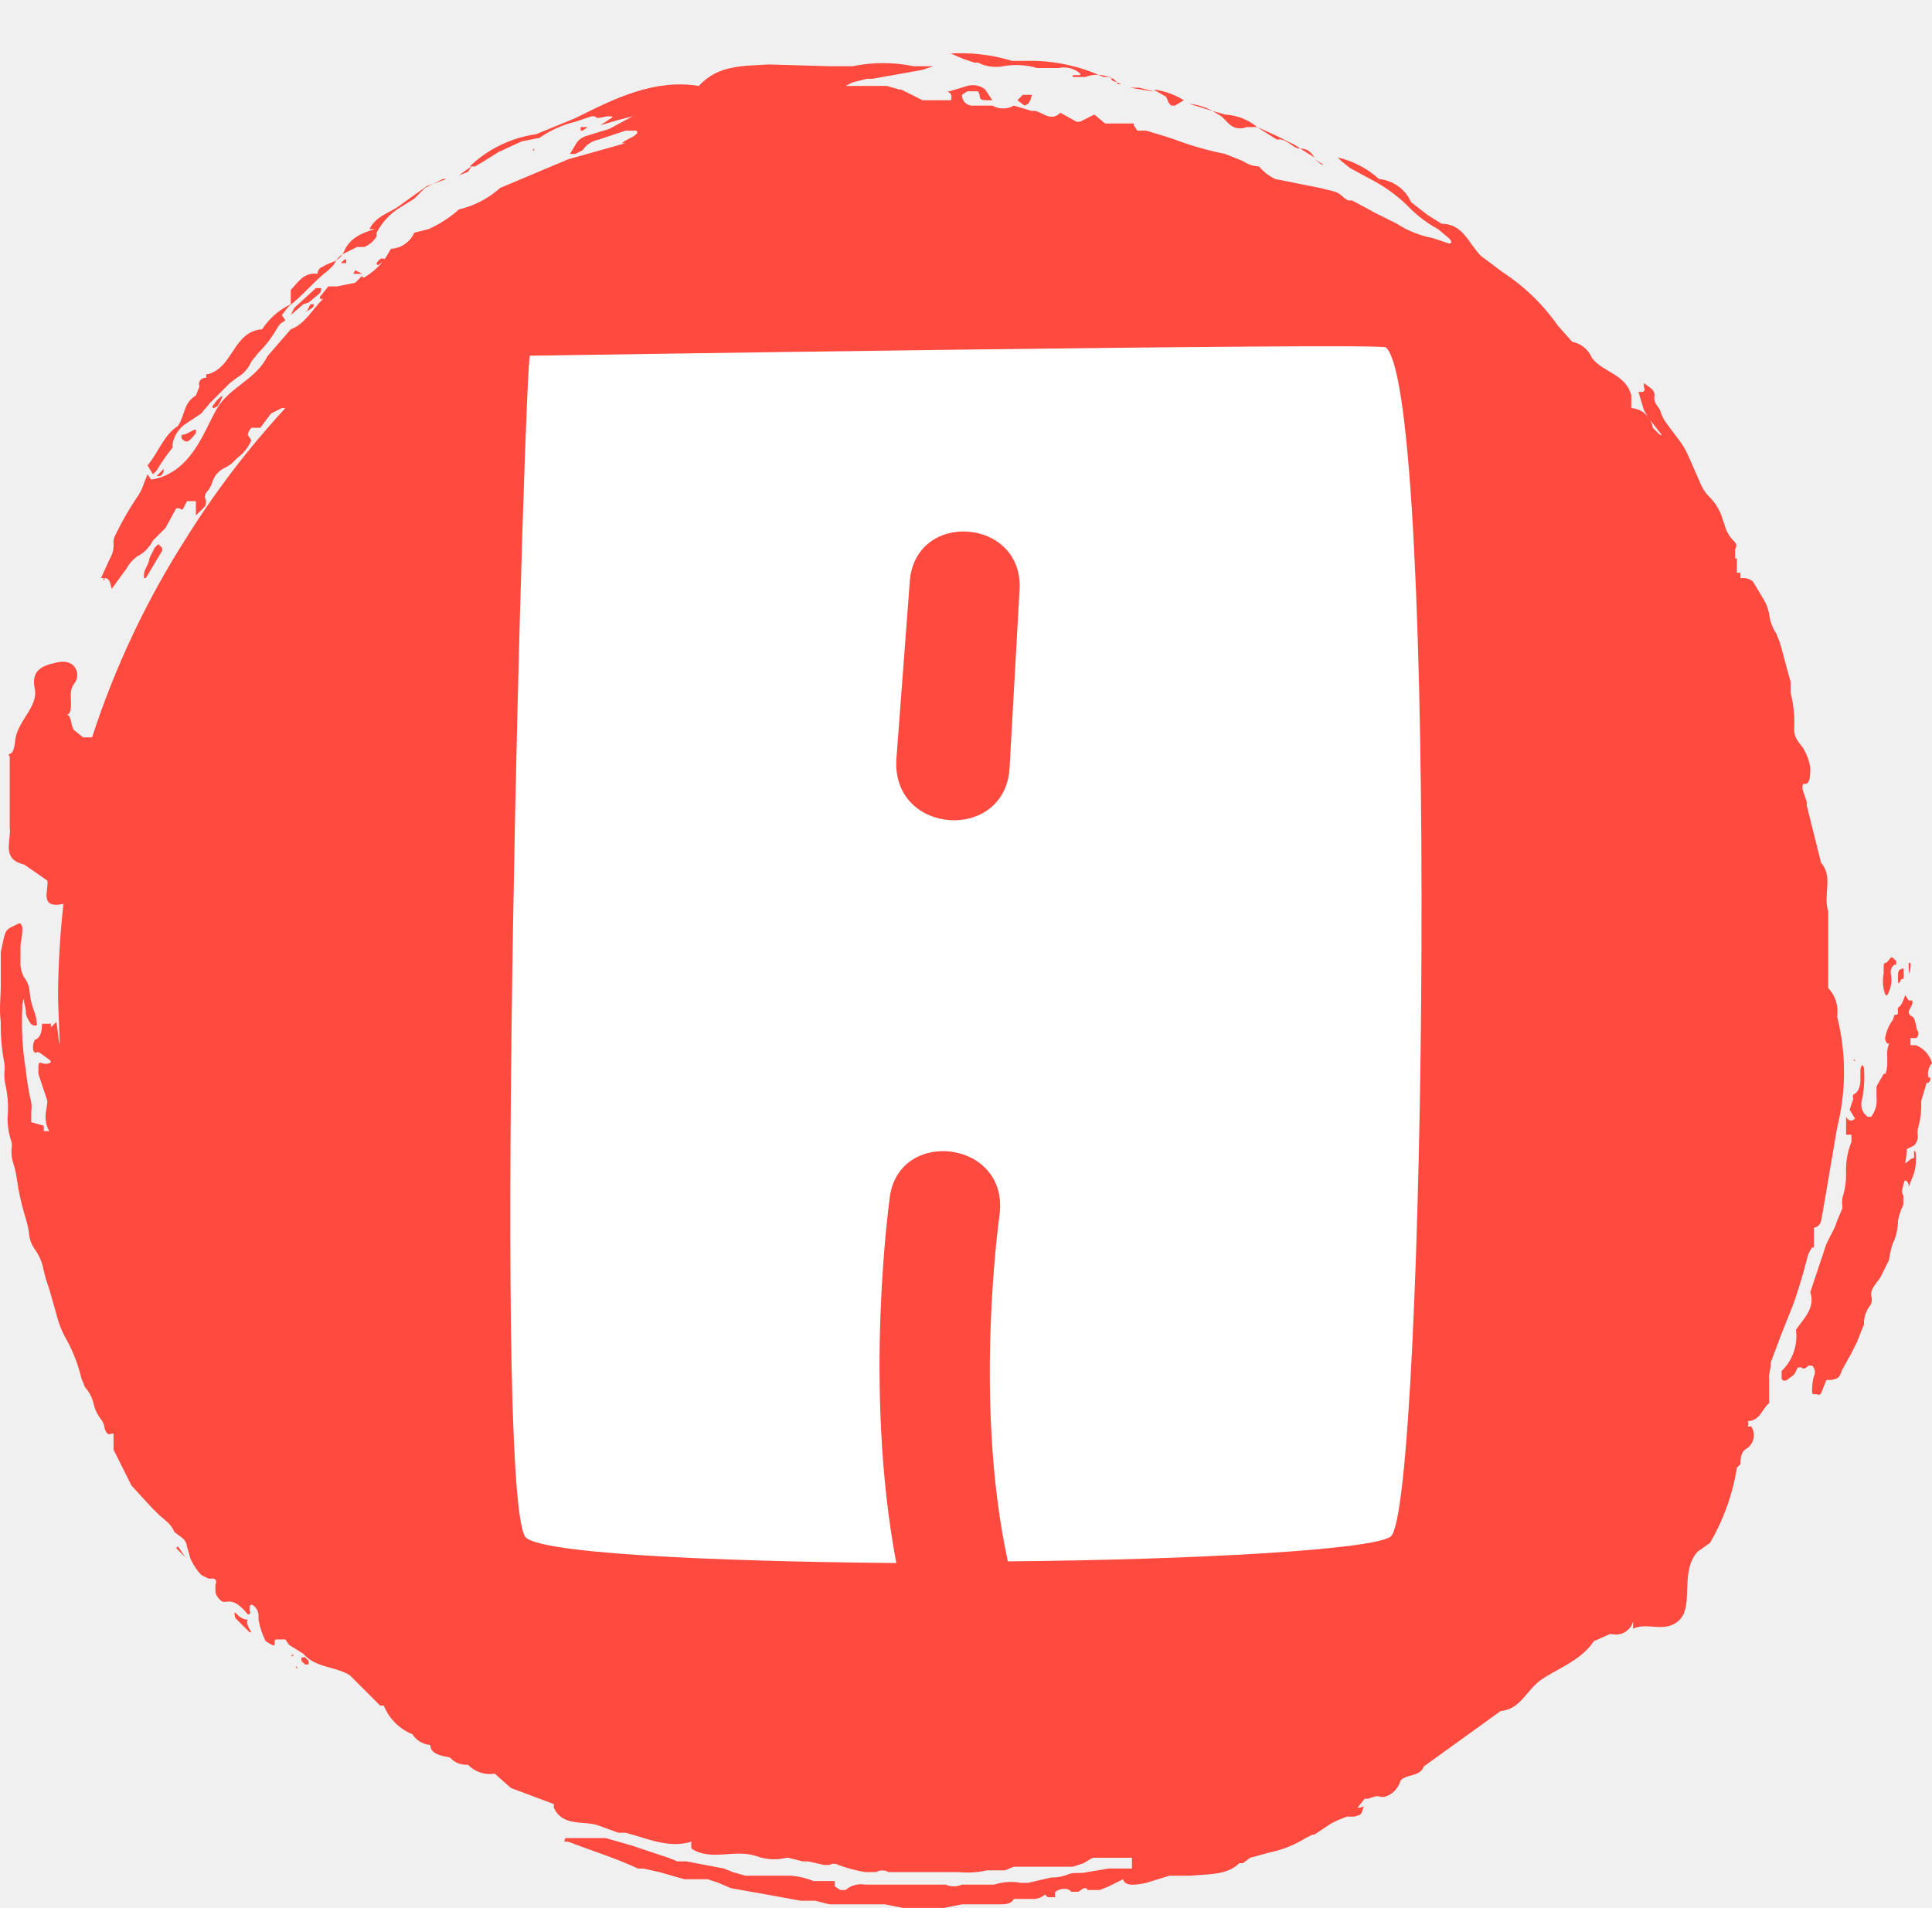
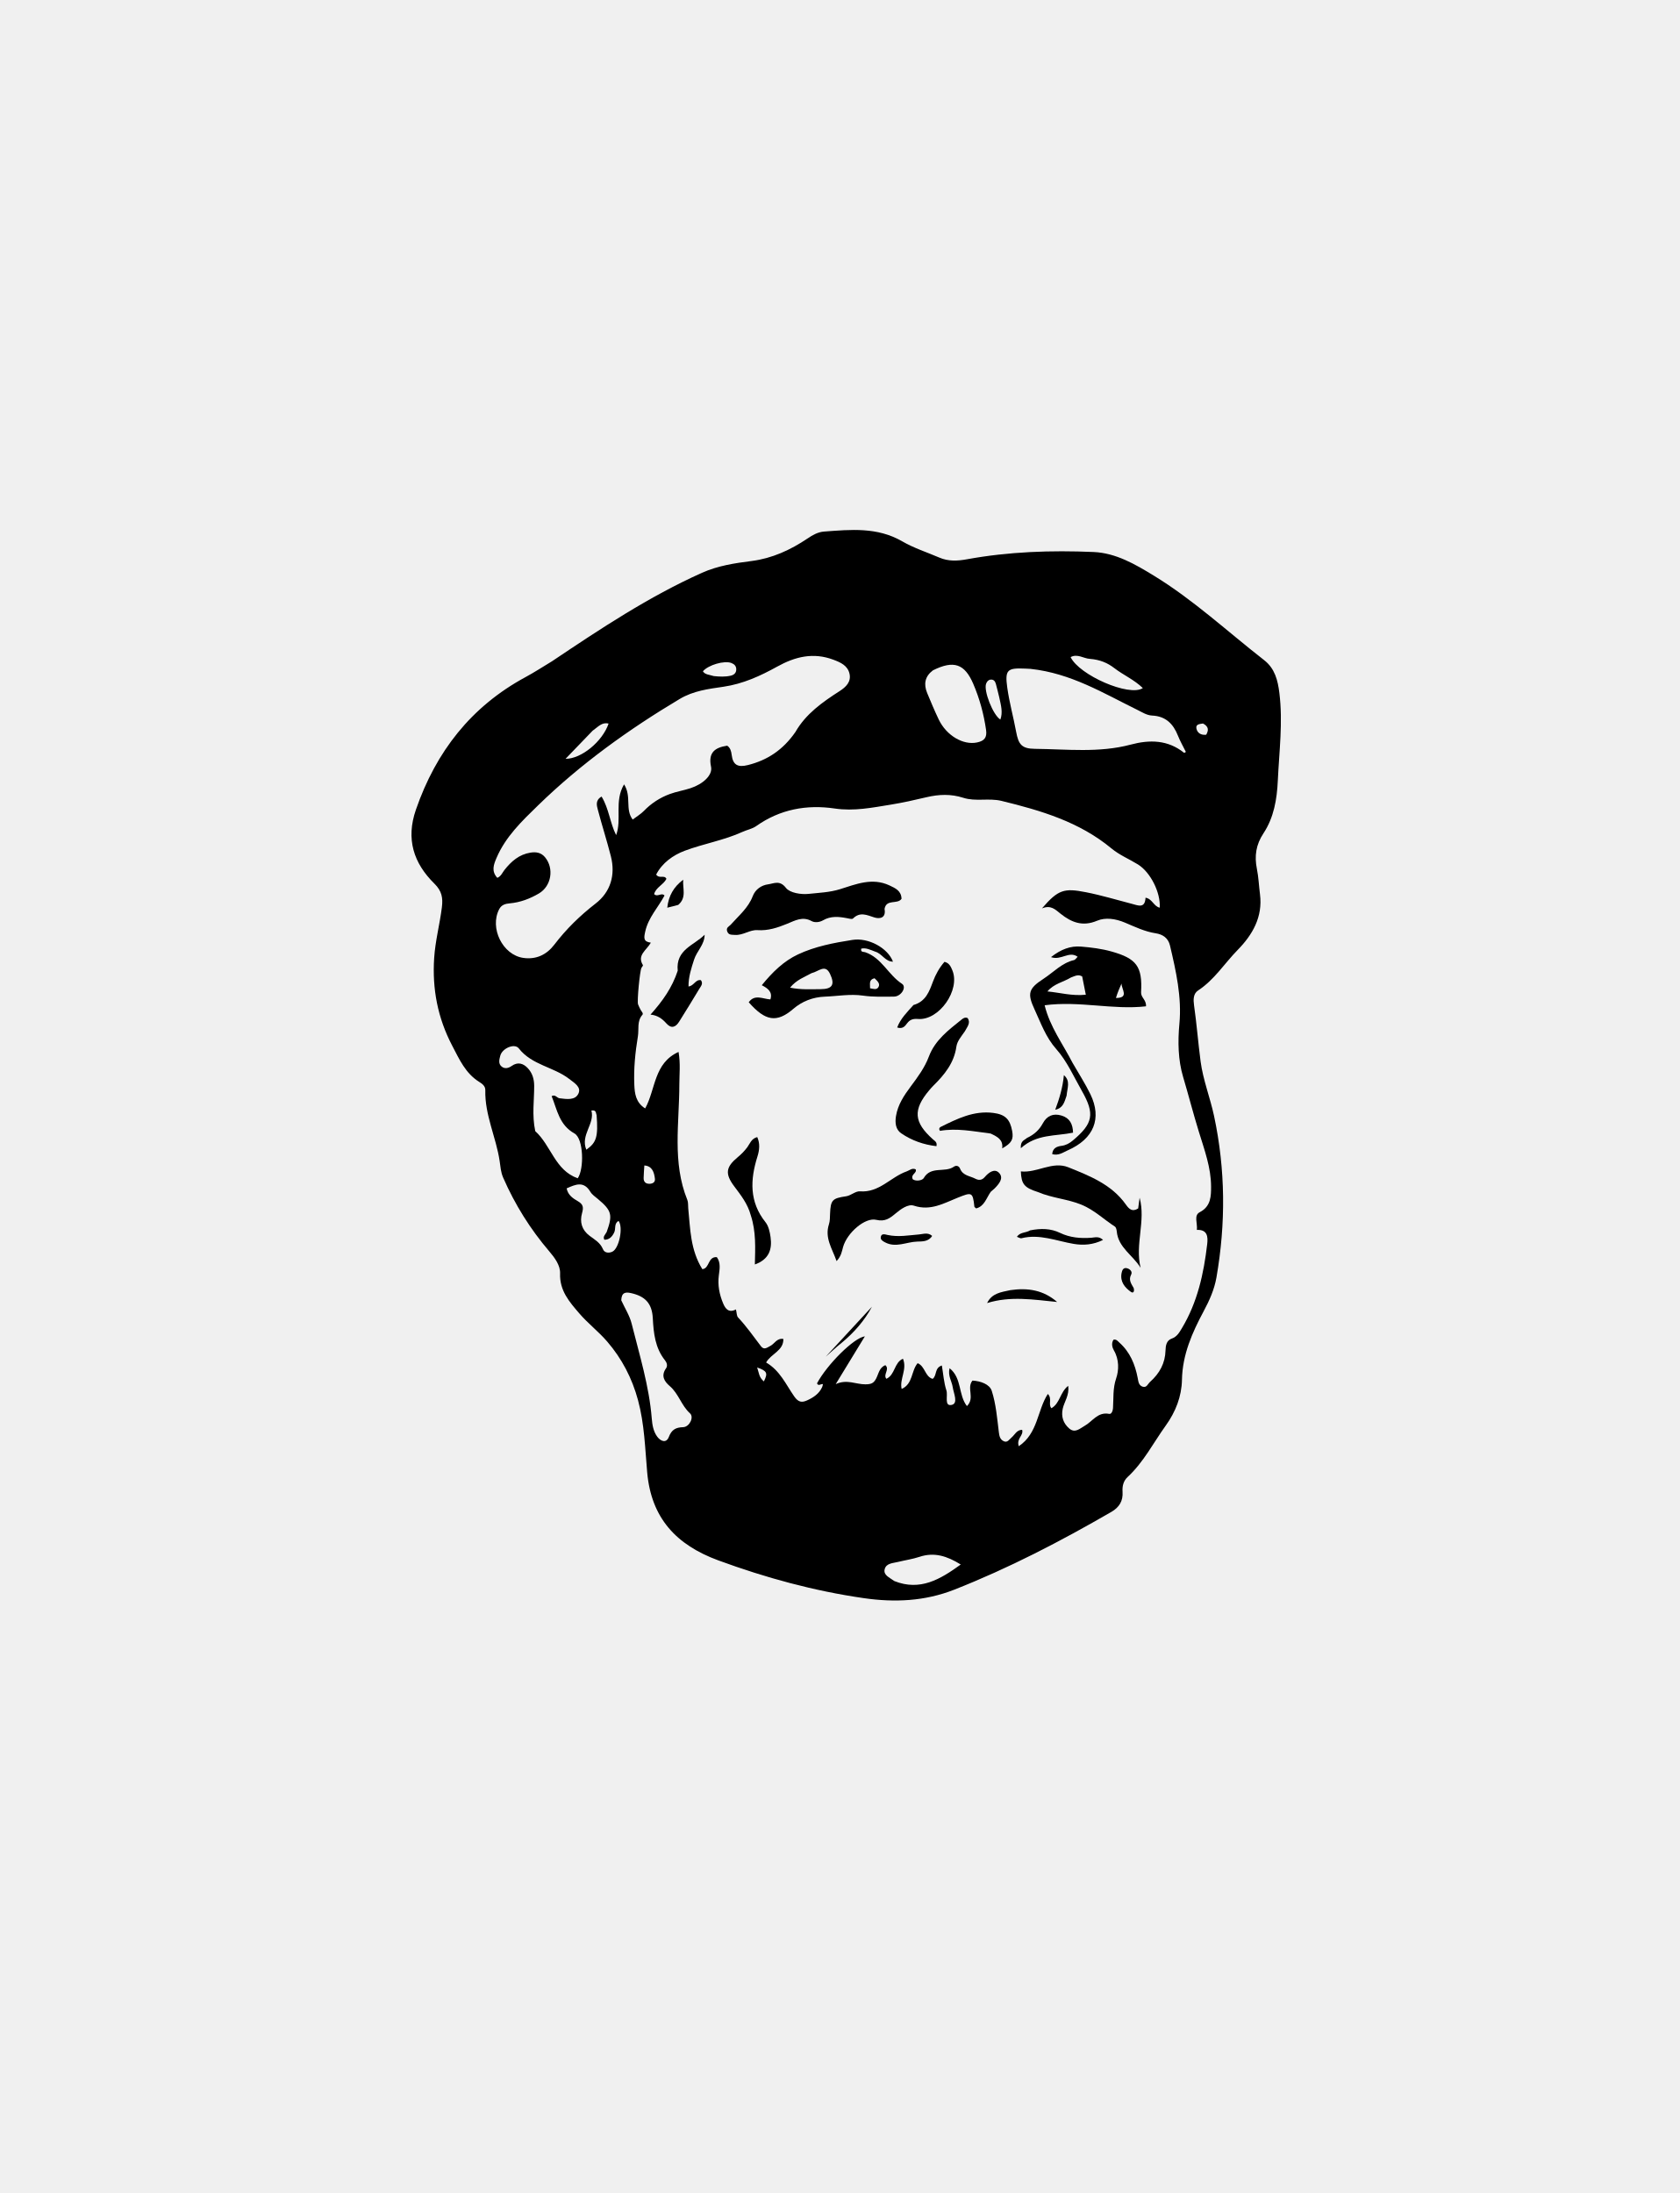
- <svg xmlns="http://www.w3.org/2000/svg" id="svg23" width="308.761" height="304.916" class="css-1j8o68f" version="1.1" viewBox="0 0 106.008 104.687">
-   <g id="SvgjsG2685" fill="#ff4a3f" featurekey="rootContainer" transform="matrix(0.9820593,0,0,0.9820593,-0.05456052,0)">
-     <g id="g17">
-       <path id="path3" d="M19.8 15.3h.5l-.4-.2zm.5.1zm.8-.7c0 .1 0 .1.1.1l.4-.3c-.2-.1-.3-.1-.5.2zm.4-.2zm-4.1 2.3zm-.2.6l.3-.2c.1-.1.1-.2.1-.2h-.2l-.2.4c-.1-.1-.1 0 0 0zm2.2-2.9h-.1l-.2.2h.3zm-2.1 2.4l.6-.5c.1-.1.1-.2.1-.3h-.3l-1.2 1.1-.2.4.7-.6zm-1.1.8z" />
-       <path id="path5" d="M9.7 25v-.2a1.7 1.7 0 0 1 .7-1.1l.9-.6.5-.6.7-.7.4-.4.4-.3a1.9 1.9 0 0 0 .8-.9l.4-.5a5.9 5.9 0 0 0 1-1.3l.2-.3.3-.2-.2-.3.4-.5c.8-.6 1.4-1.4 2.2-2l.3-.3a1.4 1.4 0 0 1 .5-.6l.8-.4h.4a1.4 1.4 0 0 0 .7-.6V13a3.5 3.5 0 0 1 1.3-1.4l.8-.5.2-.2.4-.4 1-.5h.2l-1.1.4-1.4 1c-.6.5-1.4.6-1.8 1.4h.3c-.7.2-1.4.5-1.7 1.2s-.8.6-1.2.9a.4.4 0 0 0-.3.4c-.8-.1-1.1.5-1.5.9v.8a3.9 3.9 0 0 0-1.6 1.4c-1.6.1-1.6 2.1-3 2.5h-.1a.2.2 0 0 0 0 .2c-.3 0-.5.2-.4.5l-.2.5c-.7.4-.6 1.1-1 1.7-.8.5-1.1 1.5-1.7 2.2l.3.5.2-.2a11.6 11.6 0 0 1 .9-1.3zM53.9 3.3l.6.2h.2a2.2 2.2 0 0 0 1.4.2 4.1 4.1 0 0 1 1.9.1h1.2a1.4 1.4 0 0 1 1.2.3.1.1 0 0 1 0 .1H60a.1.1 0 0 0 0 .1h.7a1.8 1.8 0 0 1 1.3 0c.2 0 .1.1.2.2l.5.2h-.2c-.2-.4-.5-.4-.8-.4a9.7 9.7 0 0 0-4.3-.9h-.8A9.8 9.8 0 0 0 53 3h.2zm7.3 3.1zM50.3 4.7zm10.9 1.7h.2-.2zM19 14.7zm32.1-10zm17.6 2.2a.9.9 0 0 0 1 .2h.6a3.1 3.1 0 0 0-1.8-.7l-.7-.2.5.3zm-3.4-1.3c0 .1.1.2.2.3h.2l.5-.3a4.2 4.2 0 0 0-1.7-.6l.7.4zm7.4 2.7l.8.5c-.2-.3-.4-.5-.8-.5z" />
-       <path id="path7" d="M99 76.1l.6-1.6.6-1.5c.2-.5.6-1.8.8-2.6a1.7 1.7 0 0 1 .3-.7h.1v-1.1c.5-.1.4-.6.5-.9l.8-4.7a12.7 12.7 0 0 0 0-6.2 1.9 1.9 0 0 0-.5-1.6v-4.3c-.3-.9.3-1.9-.4-2.7L101 45a.4.4 0 0 0 0-.2l-.2-.6a.5.5 0 0 1 0-.4h.1c.3 0 .3-.5.3-.9a3 3 0 0 0-.4-1.1l-.3-.4a1.1 1.1 0 0 1-.2-.7 6.7 6.7 0 0 0-.2-2v-.6c-.2-.7-.4-1.5-.6-2.2l-.2-.5a2.5 2.5 0 0 1-.4-1.1 2.5 2.5 0 0 0-.3-.8l-.6-1a.8.8 0 0 0-.6-.2h-.1V32h-.2v-.8H97V31a.4.4 0 0 0 0-.1v-.2c.1-.2.1-.3-.1-.5a1.8 1.8 0 0 1-.4-.6l-.2-.6a2.9 2.9 0 0 0-.7-1.2 2.2 2.2 0 0 1-.5-.7l-.7-1.6a4.3 4.3 0 0 0-.6-1l-.6-.8a2.4 2.4 0 0 1-.4-.8l-.2-.3a.6.6 0 0 1-.1-.5.5.5 0 0 0-.2-.4l-.4-.3v.2c.1.2 0 .3-.1.3h-.2l.3 1 .3.5.7.9h-.1l-.2-.2-.2-.2a1.3 1.3 0 0 0-1.2-1.1v-.7c-.3-1.2-1.6-1.3-2.2-2.1a1.5 1.5 0 0 0-1.1-.9l-.8-.9a11.3 11.3 0 0 0-3.1-3l-.8-.6-.4-.3c-.7-.7-1-1.8-2.2-1.8l-.8-.5-.9-.7a2.2 2.2 0 0 0-1.8-1.3 5.1 5.1 0 0 0-2.3-1.2l.2.2.5.4 1.3.7a8.5 8.5 0 0 1 2.1 1.6 6.8 6.8 0 0 0 1.5 1.1l.6.5c.1.1.2.2.1.3H81l-.9-.3a5.6 5.6 0 0 1-2-.8l-1.2-.6-1.3-.7h-.2c-.3-.1-.4-.4-.8-.5l-.8-.2-2.5-.5a2.6 2.6 0 0 1-.9-.7 1.7 1.7 0 0 1-.9-.3l-1-.4a18.1 18.1 0 0 1-2.8-.8l-.6-.2-1-.3h-.5l-.2-.3v-.1h-1.6l-.6-.5-.4.2-.4.2h-.2l-.9-.5c-.6.6-1.1-.2-1.6-.1l-1-.3a1.2 1.2 0 0 1-1.2 0h-1.2a.6.6 0 0 1-.5-.6l.3-.2h.6a.7.7 0 0 1 .1.3c0 .2.2.2.5.2h.2l-.4-.6a1.1 1.1 0 0 0-1-.2l-1 .3H53c.3.2.2.3.2.5h-1.6l-.4-.2-.8-.4h-.1l-.7-.2h-2.3l.4-.2.8-.2h.3l1.7-.3 1.1-.2.6-.2h-1.1a8.4 8.4 0 0 0-3.4 0h-1.3L43 3.6c-1.4.1-2.8 0-3.9 1.2-2.5-.4-4.7.7-6.9 1.8l-2.2.9a6.7 6.7 0 0 0-3.7 1.8h.3l.5-.3.8-.5 1.3-.6 1-.2a6 6 0 0 1 2-.9l.9-.3h.2c.1.2.5 0 .7 0h.2c.1 0 .1.1 0 .1l-.6.4 1-.3.8-.2-1.3.7-1.3.4a1 1 0 0 0-.6.5l-.3.5h.3l.4-.2a1.4 1.4 0 0 1 .9-.6l1.5-.5h.5a.1.1 0 0 1 .1.2c-.2.2-.6.3-.8.5h.2l-3.2.9-3.8 1.6a5.2 5.2 0 0 1-2.3 1.2 6.6 6.6 0 0 1-1.7 1.1l-.8.2a1.5 1.5 0 0 1-1.3.9l-.3.5a3.7 3.7 0 0 1-1.2 1.1h-.1v-.1l-.2.2-.2.2-1 .2h-.5l-.4.5c-.1.1-.1.2 0 .2h.1c-.6.6-1 1.4-1.8 1.7L15 19.9c-.6 1.2-1.8 1.6-2.6 2.6s-1.4 3.9-3.9 4.3l-.2-.3-.2.5a2.7 2.7 0 0 1-.4.8 16.9 16.9 0 0 0-1.2 2.1.8.8 0 0 0-.1.5 1.4 1.4 0 0 1-.2.8l-.5 1.1h.2c.3 0 .3.3.4.6l.8-1.1a2.2 2.2 0 0 1 .6-.7 2 2 0 0 0 .9-.9l.3-.3.4-.4.6-1.1h.2c.1.1.1.1.2 0l.2-.4h.5v.8l.5-.5a.5.5 0 0 0 0-.5.4.4 0 0 1 .1-.3 1.5 1.5 0 0 0 .3-.5 1.3 1.3 0 0 1 .8-.9l.3-.2.3-.3a2.4 2.4 0 0 0 .8-1l-.2-.3c0-.1.1-.3.2-.4h.5l.6-.8.6-.3h.2a48.8 48.8 0 0 0-5.5 7.2h-.1.1a48.4 48.4 0 0 0-5.3 11.2h-.5l-.5-.4c-.2-.2-.1-.7-.4-.9h.1c.3-.5-.1-1.2.3-1.7s.1-1.4-.9-1.2-1.5.5-1.3 1.5-1 1.8-1.1 2.9-.5.5-.3.9v3.9c.1.8-.5 1.8.8 2.1l1.3.9c.1.5-.5 1.6.9 1.3a49.2 49.2 0 0 0-.3 5c0 1.1.1 2.2.1 3.3v-.4c-.1-.4-.1-.8-.2-1.3l-.3.3v-.2h-.5c0 .5-.1.8-.4.9a.9.9 0 0 0-.1.5c0 .1.1.3.2.2s.4.2.7.4-.2.3-.4.2-.2.1-.2.3v.3l.5 1.5c0 .3-.1.6-.1.9a1.7 1.7 0 0 0 .2.8h-.3v-.3l-.7-.2v-.6a1.5 1.5 0 0 0 0-.5 14.6 14.6 0 0 1-.3-1.8 16.6 16.6 0 0 1-.2-3.5.9.9 0 0 1 .1-.5v.2a2.9 2.9 0 0 1 .1.5.8.8 0 0 0 .1.4c.1.2.2.4.4.4s.1-.1.1-.2a2.1 2.1 0 0 0-.1-.5 4.2 4.2 0 0 1-.3-1.3 1.5 1.5 0 0 0-.3-.7 1.6 1.6 0 0 1-.2-.9v-.8c0-.3.1-.6.1-.9a.5.5 0 0 0-.1-.4h-.1c-.8.4-.7.2-1 1.6V55c0 .7-.1 1.4 0 2.1a10.8 10.8 0 0 0 .2 2.3 1.8 1.8 0 0 1 0 .5 3.1 3.1 0 0 0 .1.9 5.9 5.9 0 0 1 .1 1.3 3.9 3.9 0 0 0 .2 1.7 1.2 1.2 0 0 1 0 .4 2.1 2.1 0 0 0 .1.8 4.9 4.9 0 0 1 .2.9 14 14 0 0 0 .5 2.2 5 5 0 0 1 .2 1 1.7 1.7 0 0 0 .3.7 2.9 2.9 0 0 1 .5 1.2 8.5 8.5 0 0 0 .3 1l.4 1.4a5.4 5.4 0 0 0 .6 1.5 8.5 8.5 0 0 1 .8 2.1l.2.5a2.1 2.1 0 0 1 .5 1 2.1 2.1 0 0 0 .4.8 1 1 0 0 1 .2.5c.1.3.2.4.4.3h.1v.9l.5 1 .5 1 1.1 1.2.4.4c.3.3.7.5.9 1l.4.3a.7.7 0 0 1 .3.5l.2.7a3.3 3.3 0 0 0 .6.9l.4.2h.3a.2.2 0 0 1 .1.3 2.5 2.5 0 0 0 0 .5.9.9 0 0 0 .4.5h.2c.4-.1.8.2 1.2.7h.1c0-.1.1-.1 0-.2v-.2c0-.1.1-.2.2-.1a.7.7 0 0 1 .3.6v.2a4.3 4.3 0 0 0 .4 1.2c.5.3.5.3.5.1s0-.2.2-.2h.4l.2.3.8.5c.7.8 1.8.7 2.6 1.2l1.7 1.7h.2a2.9 2.9 0 0 0 1.6 1.6 1.3 1.3 0 0 0 1 .6c0 .5.6.6 1.1.7a1.2 1.2 0 0 0 .8.4h.2a1.7 1.7 0 0 0 1.5.5l.9.8 2.4.9v.2c.5 1.1 1.7.7 2.5 1l1.1.4h.4c1.2.3 2.4.9 3.7.5a.7.7 0 0 0 0 .4c1.1.7 2.4 0 3.6.4a2.9 2.9 0 0 0 1.7.1h.1l.8.2h.3l.9.2h.3a.5.5 0 0 1 .5 0 7.9 7.9 0 0 0 1.5.4h.6a.7.7 0 0 1 .7 0h3.9a5 5 0 0 0 1.6-.1h1l.5-.2H60l.6-.2.5-.3h2.2v.6H62l-1.2.2c-.4.1-.7 0-1 .1a2.4 2.4 0 0 1-1 .2l-1.3.3h-.4a3.1 3.1 0 0 0-1.5.1h-1.8a1.1 1.1 0 0 1-.9 0h-4.5a1.3 1.3 0 0 0-1.1.3H47l-.3-.2v-.3h-1.2a4.1 4.1 0 0 0-1.3-.3h-2.5l-.7-.2-.5-.2-2.1-.4h-.5l-.5-.2-2.1-.7-1.4-.4h-2.2c-.1 0-.1.1-.1.2h.2c1.3.5 2.6.9 3.9 1.5h.3l.9.2 1.4.4h1.3l.6.2.7.3 1.7.3 1.1.2 1.1.2h.8l.8.2h3.1l1 .2h2.3l1-.2H56c.4 0 .6-.1.7-.3h1a1 1 0 0 0 .8-.3c-.1.1 0 .1.1.2h.4v-.2c0-.1 0-.1.2-.2s.6-.1.7.1h.4l.3-.2c.2 0 .2 0 .2.1h.7l.5-.2.8-.4c.1.3.4.4 1.3.2l1.3-.4h1.2c.9-.1 2 0 2.7-.7h.2l.4-.3 1.1-.3a6.1 6.1 0 0 0 2-.8l.4-.2h.1l.9-.6.4-.2.5-.2h.4c.4-.1.4-.1.5-.4s0-.1-.2-.1h-.1l.4-.5h.2c.3-.1.5-.2.7-.1h.2a1.3 1.3 0 0 0 .9-.9c.3-.4 1.1-.2 1.3-.8l4.3-3.1c1.1-.1 1.4-1.1 2.2-1.7s2.3-1.1 3-2.2l.9-.4h.1a1 1 0 0 0 1.2-.7v.4c.8-.4 1.8.3 2.6-.5s0-2.7 1-3.8l.7-.5a12.1 12.1 0 0 0 1.5-4.2l.2-.2c0-.3 0-.7.4-.9a.9.9 0 0 0 .2-1.2h-.2a.3.3 0 0 0 0-.3c.7 0 .8-.7 1.2-1V77a.5.5 0 0 1 0-.2 3.8 3.8 0 0 0 .1-.7zM5.9 32.2z" />
-       <path id="path9" d="M26.4 9.3l-.3.2-.4.3.5-.2zm6.1-2h.1l.3-.2h-.4zm-2.6 1l-.1.1h.1v-.1zm-1.5 1.4zm1.3-.2zm-6.3 3.1zM9.2 26.2l-.4.4H9a.4.4 0 0 0 .2-.4zm3-3.5a2.1 2.1 0 0 0 .3-.6 1.5 1.5 0 0 0-.5.5c-.1.1-.1.2 0 .2zM11 24.2V24c-.2 0-.5.3-.8.3v.2c.3.3.4.2.8-.3zm3 66.2zM73.9 9.2h.1l-.5-.3zm-2.5-1.4c.5-.1.8.4 1.2.5h.1l-.3-.2-1-.5-1.1-.5.3.2zM52.8 3.1zm11.7 2h-.1l-1.2-.2h.5zm2 .7l1.3.4a3.3 3.3 0 0 0-1.3-.4zm-9 0a1 1 0 0 0 .2-.5h-.5l-.3.3.4.3zm9 1.6zM49.9 4.2zm2.9.7zM48.5 4zm13.8 2.1a.5.5 0 0 0 0 .1zm44.8 52.3h-.3V58h.3c.1 0 .2-.3.1-.4s-.1-.7-.3-.8a.3.3 0 0 1-.2-.3l.2-.4a.4.4 0 0 0 0-.2h-.2l-.2-.3c-.1.3-.2.6-.4.7a.5.5 0 0 0 0 .2c0 .1 0 .2-.1.2h-.1a1.1 1.1 0 0 1-.1.3 2.3 2.3 0 0 0-.4.9.4.4 0 0 0 .1.4h.1a1.7 1.7 0 0 0-.1.8v.4a1.8 1.8 0 0 1-.1.5h-.1l-.4.7v.6a1.5 1.5 0 0 1-.3 1.1h-.2l-.2-.2a.9.9 0 0 1-.1-.8 6.5 6.5 0 0 0 .1-1.7c0-.1-.1-.2-.1-.2a.5.5 0 0 0-.1.3v.6c0 .2-.1.6-.3.7s-.1.2-.1.3l-.2.6.3.5c-.2.2-.4.1-.5-.1v1h.3v.4a4.2 4.2 0 0 0-.3 1.4 3.3 3.3 0 0 0 0 .4 4 4 0 0 1-.2 1.3 2 2 0 0 0 0 .6l-.3.7a3.2 3.2 0 0 1-.3.7l-.3.6-.9 2.7c.3.9-.4 1.5-.8 2.1a2.7 2.7 0 0 1-.8 2.3v.4c0 .1.1.2.3.1l.4-.3.2-.4h.2c.1.1.2.1.4-.1h.2a.5.5 0 0 1 .1.6 2.9 2.9 0 0 0-.1.8c0 .1 0 .2.1.2h.2c.1.1.2 0 .3-.3l.2-.5h.3c.4-.1.4-.1.6-.6l.5-.9.3-.6.4-1a1.6 1.6 0 0 1 .3-1 .6.6 0 0 0 .1-.6c0-.2 0-.3.2-.6l.3-.4.5-1a4.7 4.7 0 0 1 .2-.9 3 3 0 0 0 .3-1.3 3.8 3.8 0 0 1 .3-.9v-.5c-.1-.2-.1-.2 0-.6s.1-.2.2-.2a.4.4 0 0 1 .1.3l.2-.5a2.3 2.3 0 0 0 .2-.9v-.3c0-.1 0-.3-.1-.3v.4c-.2 0-.3.2-.5.3a6.4 6.4 0 0 0 .1-.8l.4-.2a.7.7 0 0 0 .2-.6 1.4 1.4 0 0 1 0-.3 4.8 4.8 0 0 0 .2-1.4v-.2l.3-1h.1a.3.3 0 0 0 .1-.3h-.1a.9.9 0 0 1 .2-.8 1.5 1.5 0 0 0-.9-1zm-1.2 7.8zm-.2-9.9zm0 0zM9.1 30.8a.3.3 0 0 0 0-.2l-.2-.2-.2.2-.3.6c0 .3-.3.6-.3.9v.2h.1zm96.3 24.8h.1a1.7 1.7 0 0 0 .2-1.2.5.5 0 0 1 .2-.5h.1v-.2l-.2-.2h-.1c-.1.1-.2.3-.3.3s-.1.1-.1.3v.3a2.2 2.2 0 0 0 .1 1.2zM13.2 90.1c-.1 0 0 .2 0 .3l.8.8h.1c-.2-.3-.3-.6-.2-.7a.9.9 0 0 1-.5-.2zm.8.3zm92.3-35.7h.1a2 2 0 0 0 0-.6c-.3.1-.3.1-.3.6s.1.1.2 0z" />
-       <path id="path11" d="M106.7 62a.6.6 0 0 0 .1-.5c0-.1-.1-.2-.1-.1h-.2v.2c0 .4.1.5.2.4zm.1-8.2h-.1v.6a1 1 0 0 0 .1-.6zM17.1 92.6h-.2v.2l.2.2h.2v-.2zm86.6-33.3c0-.1 0-.1-.1-.1zM9.9 86.5l.5.5-.4-.6z" />
-       <circle id="circle13" cx="10.5" cy="87.1" transform="rotate(-24.8 10.4 87.159)" />
-       <path id="path15" d="M9.7 30.1h-.1v.2-.2h.1zm83.2-6.6l-.2-.3h-.1zm-14.7 77.1zM5.9 32.2zm-.1.2a.3.3 0 0 0 .1-.2v.2zm1.9-4.9zM61.5 2.4zm42.8 58.2v.1-.1zM16.4 92.5h-.1c.1.1.2 0 .1-.1zm.2.7h.1l-.1-.1v.1zm73.9-71.3zm15.2 34.4zM14.6 91.7zm92.1-37zm-.8 11.4zM34.6 0z" />
-     </g>
-   </g>
-   <g id="SvgjsG2686" fill="#fff" featurekey="nameFeature-0" transform="matrix(2.284354,0,0,2.284354,27.98006,-5.60952)">
-     <path id="path20" d="M9.6 16.48 l-0.32 4.24 c-0.08 1.8 2.6 1.96 2.72 0.2 l0.24 -4.28 c0.12 -1.76 -2.56 -1.96 -2.64 -0.16 z M0.48 11 l0 0 c0.04 0 20.48 -0.32 20.56 -0.2 c1.28 1.12 0.96 27.8 0.12 28.56 c-0.4 0.32 -4.64 0.56 -9.2 0.6 c-0.84 -3.84 -0.2 -8.32 -0.2 -8.32 c0.24 -1.8 -2.44 -2.12 -2.64 -0.4 c0 0.04 -0.64 4.52 0.16 8.76 c-4.56 -0.04 -8.68 -0.24 -8.92 -0.64 c-0.8 -1.44 0 -28.28 0.12 -28.36 z" />
-   </g>
+ <svg xmlns="http://www.w3.org/2000/svg" version="1.1" id="Layer_1" x="0px" y="0px" width="100%" viewBox="0 0 784 1024" enable-background="new 0 0 784 1024" xml:space="preserve">
+   <path fill="#000000" opacity="1" stroke="none" d=" M257.765,308.751   C280.48,293.502 302.963,278.583 327.717,267.482   C335.129,264.158 342.963,262.975 350.886,261.964   C360.523,260.735 369.103,256.781 377.062,251.42   C379.464,249.801 381.878,248.42 384.769,248.205   C397.221,247.279 409.613,246.039 421.247,252.778   C426.683,255.927 432.81,257.882 438.624,260.379   C442.786,262.167 447.065,261.952 451.389,261.161   C470.979,257.58 490.773,256.895 510.584,257.754   C521.001,258.205 530.018,263.475 538.697,268.78   C557.244,280.115 573.15,294.95 590.219,308.247   C595.265,312.178 596.609,317.702 597.338,323.614   C599.022,337.264 597.244,350.814 596.609,364.423   C596.193,373.335 594.764,381.744 589.896,389.122   C586.395,394.428 585.629,399.701 586.837,405.717   C587.621,409.622 587.778,413.649 588.283,417.613   C589.632,428.2 584.755,436.531 577.865,443.561   C571.709,449.842 566.976,457.514 559.415,462.463   C557.081,463.991 557.13,466.815 557.487,469.339   C558.725,478.067 559.4,486.867 560.549,495.586   C561.691,504.255 565.013,512.532 566.848,521.144   C572.19,546.212 572.338,571.28 567.961,596.456   C566.978,602.112 564.684,607.22 561.986,612.258   C556.625,622.269 552.079,632.505 551.852,644.275   C551.702,652.062 548.895,659.245 544.295,665.642   C538.473,673.738 533.931,682.777 526.479,689.674   C524.508,691.498 523.938,693.935 524.114,696.534   C524.405,700.82 522.619,703.805 518.896,705.96   C495.226,719.661 471.029,732.251 445.527,742.284   C431.746,747.706 417.696,748.312 403.31,746.239   C379.995,742.881 357.456,736.719 335.332,728.586   C315.748,721.386 304.034,708.841 302.163,687.441   C301.182,676.218 300.875,664.872 297.899,653.835   C295.126,643.551 290.361,634.391 283.479,626.41   C279.47,621.761 274.491,617.949 270.488,613.296   C265.896,607.957 261.198,602.662 261.503,594.583   C261.642,590.912 259.011,587.304 256.54,584.414   C247.606,573.962 240.423,562.487 234.924,549.886   C233.805,547.323 233.664,544.722 233.28,542.133   C231.627,530.982 226.293,520.582 226.587,509.039   C226.636,507.123 225.126,506.048 223.741,505.181   C217.326,501.162 214.51,494.731 211.144,488.298   C204.353,475.32 201.766,461.809 202.709,447.346   C203.23,439.346 205.312,431.62 206.308,423.706   C206.866,419.273 206.325,416.056 202.825,412.614   C193.09,403.039 189.444,391.79 194.179,378.095   C203.568,350.941 219.988,329.873 245.451,316.122   C249.551,313.908 253.463,311.347 257.765,308.751  M327.925,592.634   C331.404,592.266 330.373,586.714 334.683,587.009   C336.557,589.571 336.006,592.568 335.624,595.483   C335.022,600.083 335.876,604.44 337.644,608.641   C338.725,611.21 340.299,613.167 343.611,611.421   C343.995,612.99 343.915,614.442 344.602,615.172   C348.549,619.37 351.824,624.079 355.306,628.634   C356.761,630.538 358.23,629.195 359.695,628.45   C361.654,627.453 362.666,624.73 365.752,625.209   C365.862,630.779 360.036,632.034 357.701,636.208   C364.135,639.919 366.926,646.445 370.794,652.006   C372.762,654.835 374.397,655.012 376.916,653.856   C379.835,652.517 382.459,650.769 383.861,647.695   C384.043,647.295 384.093,646.835 384.229,646.308   C383.203,646.105 382.102,647.437 381.46,645.941   C386.15,637.158 398.704,624.634 403.812,623.986   C399.344,631.308 394.996,638.433 390.187,646.314   C395.402,643.874 399.645,646.438 404.034,646.398   C406.674,646.373 407.876,645.959 409.048,643.743   C410.228,641.515 410.51,638.526 413.381,637.459   C415.541,639.411 412.167,641.838 413.854,643.823   C418.011,641.871 417.429,636.249 421.588,634.444   C423.663,639.447 419.891,643.967 420.979,648.556   C426.306,646.205 425.36,640.168 428.439,636.519   C431.978,637.988 431.824,642.773 435.438,643.852   C437.561,642.315 436.185,638.735 439.747,637.602   C440.429,641.63 440.679,645.6 441.873,649.262   C442.653,651.654 440.736,656.756 444.298,656.016   C447.542,655.341 445.245,650.612 444.807,647.666   C444.398,644.923 442.45,642.399 443.355,638.876   C449.2,643.527 447.349,651.283 451.455,656.557   C455.341,652.778 451.15,648.162 454.049,644.646   C457.798,644.859 462.044,646.329 463.047,649.447   C465.031,655.619 465.555,662.29 466.362,668.795   C466.591,670.635 466.938,672.084 468.539,672.912   C470.346,673.847 471.176,672.155 472.277,671.246   C473.822,669.971 474.668,667.646 477.235,667.639   C478,670.396 474.485,671.565 475.652,675.295   C484.642,669.315 484.263,658.541 489.224,650.894   C491.388,653.022 489.283,655.748 490.901,657.551   C494.899,655.339 494.88,650.138 498.724,647.104   C499.348,651.53 496.93,654.438 496.191,657.754   C495.377,661.409 496.403,664.581 499.204,667.01   C501.956,669.396 504.24,666.979 506.401,665.787   C510.12,663.736 512.492,659.135 517.868,660.202   C518.98,660.423 519.572,658.766 519.654,657.552   C519.966,652.892 519.497,648.373 521.143,643.574   C522.415,639.866 522.59,634.825 520.072,630.552   C519.359,629.344 518.695,627.169 519.949,625.519   C521.298,625.319 521.885,626.25 522.603,626.886   C527.577,631.293 529.963,637.065 531.182,643.414   C531.502,645.08 531.624,646.883 533.489,647.497   C535.383,648.122 535.894,646.208 536.957,645.261   C541.387,641.309 544.036,636.56 544.181,630.491   C544.232,628.31 544.644,625.906 547.022,625.073   C549.522,624.198 550.608,622.202 551.796,620.231   C559.092,608.122 562.037,594.677 563.641,580.862   C564.035,577.47 563.762,574.088 558.814,574.28   C559.181,571.17 557.28,567.502 560.154,566.026   C565.456,563.301 565.448,558.342 565.446,554.098   C565.442,545.253 562.342,536.893 559.742,528.466   C557.118,519.961 554.91,511.325 552.371,502.79   C550.049,494.987 549.869,486.447 550.658,478.03   C551.822,465.612 549.091,453.537 546.269,441.529   C545.431,437.964 542.888,436.294 539.564,435.784   C534.489,435.005 529.869,432.763 525.282,430.829   C520.782,428.932 516.098,428.291 512.234,429.924   C505.394,432.814 500.196,430.639 495.207,426.683   C492.724,424.714 490.671,422.438 486.482,424.168   C494.133,415.279 496.916,414.639 507.031,416.617   C514.239,418.027 521.221,420.158 528.297,421.987   C531.379,422.784 534.575,424.386 534.847,419.17   C538.027,419.711 538.653,423.239 541.476,423.829   C541.921,416.695 537.112,407.245 531.313,403.65   C527.215,401.109 522.688,399.286 518.931,396.166   C503.991,383.757 486.001,378.45 467.609,373.97   C461.679,372.526 455.545,374.385 449.763,372.522   C443.988,370.661 438.333,370.885 432.538,372.262   C427.037,373.57 421.504,374.81 415.926,375.713   C407.27,377.113 398.765,378.866 389.726,377.526   C376.696,375.594 364.173,377.87 353.088,385.721   C351.203,387.056 348.786,387.472 346.733,388.41   C338.033,392.385 328.579,393.924 319.738,397.236   C314.214,399.305 309.156,402.945 306.357,408.378   C307.893,410.528 310.206,408.346 311.15,410.377   C309.735,413.174 306.235,414.322 305.407,417.495   C307.032,419.091 308.793,416.585 310.265,418.15   C307.274,423.759 302.661,428.468 301.239,435.05   C300.628,437.879 300.286,439.706 303.871,440.168   C301.865,443.749 297.283,445.962 300.185,450.672   C300.309,450.873 299.724,451.497 299.491,451.936   C298.732,453.363 297.365,467.522 297.902,468.962   C298.248,469.889 298.7,470.783 299.177,471.653   C299.568,472.367 300.511,473.197 299.929,473.859   C297.307,476.839 298.377,480.571 297.827,483.911   C296.591,491.412 295.82,499.023 296.161,506.63   C296.339,510.593 296.835,514.831 301.23,517.562   C306.176,508.622 305.207,496.421 316.815,491.191   C317.768,496.794 317.179,501.602 317.18,506.395   C317.183,524.433 313.788,542.705 320.902,560.268   C321.381,561.451 321.205,562.898 321.336,564.222   C322.291,573.798 322.303,583.58 327.925,592.634  M371.355,341.832   C376.249,333.292 383.999,327.856 392.03,322.692   C394.937,320.822 397.514,318.38 396.622,314.552   C395.742,310.776 392.532,309.326 389.082,308.037   C379.696,304.53 371.296,306.599 362.847,311.279   C355.027,315.61 346.925,319.329 337.809,320.662   C330.828,321.683 323.779,322.535 317.337,326.381   C293.509,340.603 271.126,356.702 251.211,376.071   C243.707,383.37 236.068,390.661 231.826,400.592   C230.496,403.706 229.302,406.778 232.194,409.904   C233.97,409.148 234.539,407.487 235.53,406.227   C238.702,402.198 242.4,398.954 247.699,398.122   C250.309,397.713 252.642,398.079 254.47,400.28   C258.795,405.485 257.45,413.772 251.617,417.192   C247.406,419.661 242.913,421.369 238.001,421.809   C235.947,421.994 234.147,422.459 233.053,424.566   C228.5,433.338 234.677,445.898 244.329,447.283   C250.355,448.148 255.236,445.772 258.775,441.142   C264.374,433.816 270.791,427.539 278.129,421.863   C285.037,416.52 287.441,408.583 285.218,399.849   C283.371,392.593 281.072,385.453 279.162,378.212   C278.619,376.151 277.846,373.678 280.877,371.947   C284.337,377.621 284.764,384.178 287.667,389.945   C290.448,382.631 286.674,374.207 291.371,366.248   C294.999,371.898 291.715,377.882 295.4,382.686   C297.318,381.226 299.207,380.119 300.675,378.603   C304.115,375.051 308.157,372.453 312.726,370.765   C315.837,369.616 319.174,369.094 322.333,368.06   C328.297,366.108 332.803,361.916 331.981,358.03   C330.583,351.42 333.736,349.057 339.517,348.189   C340.976,349.153 341.411,350.8 341.61,352.438   C342.189,357.198 344.46,358.426 349.177,357.244   C358.35,354.947 365.586,350.144 371.355,341.832  M481.113,312.318   C480.282,312.278 479.451,312.235 478.62,312.197   C470.284,311.817 469.129,312.764 470.29,321.109   C471.249,328.002 473.15,334.76 474.414,341.618   C475.515,347.596 477.004,349.598 483.174,349.661   C498.102,349.814 513.128,351.627 527.89,347.692   C536.753,345.329 545.276,345.406 552.861,351.534   C552.952,351.608 553.382,351.263 553.68,351.099   C552.438,348.589 551.017,346.149 549.991,343.554   C547.789,337.986 544.27,334.41 537.904,334.123   C535.411,334.011 533.231,332.546 530.979,331.443   C515.2,323.71 500.042,314.354 481.113,312.318  M249.906,528.18   C257.317,534.836 259.106,546.461 269.736,550.184   C272.781,545.906 272.512,531.67 268.222,529.268   C261.056,525.255 260.147,518.225 257.558,511.83   C259.258,510.9 260.029,512.678 261.238,512.824   C264.514,513.221 268.613,513.928 270.1,510.562   C271.433,507.544 268.21,505.688 265.702,503.755   C258.409,498.133 248.316,497.347 242.226,489.535   C240.235,486.981 234.478,489.498 233.582,492.942   C233.134,494.664 232.523,496.696 234.256,498.059   C235.738,499.225 237.433,498.769 238.895,497.739   C241.764,495.718 244.309,496.502 246.45,498.802   C248.559,501.068 249.392,503.824 249.408,507.017   C249.442,513.819 248.311,520.639 249.906,528.18  M290.062,607.163   C291.717,610.795 293.97,614.277 294.92,618.085   C298.568,632.706 303.083,647.161 304.299,662.307   C304.54,665.309 305.03,668.35 306.841,670.823   C308.431,672.992 311.089,674.064 312.273,670.975   C313.608,667.491 315.587,666.512 318.972,666.401   C321.887,666.306 324.161,661.75 322.149,659.937   C318.099,656.286 316.839,650.725 312.69,647.201   C310.123,645.02 308.525,642.379 310.959,638.941   C311.841,637.696 311.299,636.213 310.486,635.192   C305.859,629.381 305.158,622.566 304.784,615.481   C304.418,608.532 301.146,605.236 294.547,603.784   C292.056,603.236 290.197,603.467 290.062,607.163  M435.578,313.012   C431.809,315.828 431.172,319.471 432.904,323.634   C434.628,327.773 436.353,331.919 438.29,335.96   C441.9,343.494 449.709,348.039 456.155,346.687   C459.469,345.992 460.926,344.516 460.389,340.81   C459.31,333.354 457.37,326.192 454.4,319.289   C450.405,310.003 445.337,308.132 435.578,313.012  M283.242,575.291   C286.149,567.282 285.613,565.286 279.219,559.911   C277.947,558.842 276.447,557.849 275.622,556.477   C272.524,551.323 268.733,553.045 264.561,554.899   C265.177,558.095 267.613,559.622 269.748,560.856   C272.363,562.367 272.502,563.777 271.75,566.474   C270.607,570.567 271.595,574.291 275.306,577.064   C277.642,578.809 280.273,580.253 281.513,583.291   C282.213,585.005 284.158,585.259 285.864,584.484   C289.07,583.027 291.075,573.114 288.812,570.096   C286.598,571.292 287.601,573.706 286.791,575.422   C285.837,577.445 284.505,578.902 282.162,578.887   C281.406,577.368 282.455,576.736 283.242,575.291  M417.592,738.274   C429.584,743.03 438.93,737.52 448.565,730.533   C442.203,726.588 436.231,724.645 429.311,726.946   C426.032,728.036 422.554,728.52 419.184,729.348   C416.826,729.927 413.759,729.916 413.052,732.738   C412.37,735.462 415.161,736.518 417.592,738.274  M508.883,307.655   C505.913,307.5 503.089,305.103 499.863,306.83   C503.895,315.277 527.311,325.493 533.584,321.297   C529.585,317.388 524.484,315.221 520.216,311.931   C517.172,309.585 513.649,308.03 508.883,307.655  M276.693,341.198   C272.531,345.518 268.37,349.837 264.057,354.315   C271.39,354.374 281.285,346.273 284.144,337.879   C281.028,337.075 279.295,339.383 276.693,341.198  M466.535,325.568   C466.014,323.477 465.531,321.376 464.958,319.299   C464.624,318.09 463.906,317.18 462.475,317.352   C461.362,317.485 460.784,318.278 460.405,319.266   C459.18,322.465 463.571,333.823 467.066,335.99   C468.269,332.648 467.403,329.483 466.535,325.568  M333.259,315.688   C335.883,315.969 338.512,316.107 341.109,315.52   C342.698,315.161 343.795,314.233 343.754,312.459   C343.72,310.966 342.829,310.1 341.472,309.578   C338.202,308.321 330.717,310.472 328.179,313.454   C329.18,315.037 330.976,314.985 333.259,315.688  M278.552,520.646   C278.122,519.766 278.52,518.161 276.116,518.552   C277.84,524.747 270.907,529.91 273.745,536.836   C278.52,533.521 279.32,530.758 278.552,520.646  M300.846,544.203   C300.728,546.153 300.547,548.101 300.51,550.052   C300.477,551.823 301.415,552.779 303.235,552.761   C304.773,552.747 305.958,552.004 305.782,550.45   C305.428,547.321 304.472,544.442 300.846,544.203  M561.672,337.829   C560.226,338.087 558.18,338.083 558.597,340.157   C559.02,342.268 560.758,343.369 563.171,343.068   C564.294,341.082 564.495,339.322 561.672,337.829  M356.65,645.034   C358.605,641.14 358.155,640.146 353.511,638.525   C354.308,640.756 354.296,643.133 356.65,645.034  z" />
+   <path fill="#000000" opacity="1" stroke="none" d=" M408.597,444.346   C406.28,443.489 404.35,442.446 402.094,442.961   C401.726,444.741 403.183,444.373 403.942,444.628   C411.63,447.212 414.706,455.181 421.125,459.369   C423.444,460.882 420.788,465.315 417.386,465.354   C412.565,465.408 407.679,465.571 402.935,464.892   C396.888,464.026 391.004,465.155 385.054,465.38   C379.565,465.587 374.475,467.56 370.395,471.078   C362.644,477.762 357.268,476.777 349.579,467.989   C352.376,464.104 356.115,466.444 359.693,466.67   C360.812,463.191 358.578,461.53 355.676,460.036   C360.701,453.869 365.898,448.796 372.574,445.658   C380.606,441.883 389.314,440.241 398.023,438.878   C405.438,437.718 414.495,442.608 416.927,449.037   C413.256,449.023 411.88,445.282 408.597,444.346  M378.918,454.404   C375.592,456.249 371.857,457.505 368.875,461.174   C374.037,462.226 378.627,461.892 383.157,461.878   C388.677,461.861 389.899,459.736 387.54,454.744   C385.288,449.979 382.315,453.602 378.918,454.404  M408.319,456.783   C405.494,457.449 406.304,459.517 406.228,461.461   C407.811,461.766 409.285,462.31 410.114,460.958   C411.061,459.415 409.828,458.2 408.319,456.783  z" />
+   <path fill="#000000" opacity="1" stroke="none" d=" M500.782,496.3   C503.691,501.383 506.705,506.007 509.096,510.932   C514.587,522.241 510.71,531.787 498.555,537.125   C496.405,538.069 494.253,539.752 491.26,538.903   C491.497,536.112 493.412,535.325 495.578,535.049   C497.663,534.783 499.303,533.879 500.886,532.552   C510.361,524.608 511.258,520.181 505.128,509.407   C501.35,502.769 498.183,495.516 493.202,489.906   C488.233,484.31 485.987,477.727 483.033,471.358   C479.583,463.919 480.12,461.64 487.213,457.03   C491.866,454.006 495.763,449.619 501.488,448.291   C502.023,448.167 502.421,447.453 503.156,446.751   C499.042,443.856 495.542,448.608 490.703,446.921   C495.338,443.278 499.797,441.579 504.79,442.006   C509.566,442.415 514.339,442.989 519.031,444.314   C530.589,447.577 533.452,451.241 532.765,463.327   C532.624,465.806 535.278,466.846 535.061,469.884   C519.624,471.667 504.057,467.234 487.735,469.398   C490.211,479.496 496.199,487.375 500.782,496.3  M499.972,456.455   C496.427,458.611 492.045,459.311 489.036,462.938   C494.908,463.498 500.555,465.154 506.96,464.474   C506.334,461.322 505.775,458.505 505.264,455.937   C503.401,454.861 502.056,455.662 499.972,456.455  M521.021,465.998   C527.391,466.008 523.571,461.835 523.638,459.25   C522.732,461.303 521.825,463.356 521.021,465.998  z" />
+   <path fill="#000000" opacity="1" stroke="none" d=" M462.555,556.524   C460.453,559.57 459.579,563.269 455.768,564.26   C455.361,563.871 454.952,563.67 454.928,563.43   C454.214,556.437 453.633,556.671 447.114,559.271   C440.765,561.804 434.462,565.565 426.731,562.984   C423.98,562.065 420.572,564.574 418.005,566.73   C415.45,568.877 413.153,570.564 409.131,569.589   C403.879,568.316 395.484,575.674 393.633,582.262   C393.056,584.313 392.812,586.469 390.6,588.864   C388.503,582.903 384.968,578.045 387.023,571.691   C387.519,570.157 387.484,568.427 387.55,566.781   C387.809,560.277 388.637,559.533 395.057,558.59   C397.289,558.262 399.449,556.121 401.526,556.283   C410.538,556.988 415.87,549.571 423.326,546.968   C424.693,546.492 425.84,545.24 427.53,546.008   C428.223,547.885 425.015,548.311 426.174,550.654   C427.78,551.796 430.698,551.125 431.273,550.117   C434.602,544.283 441.141,547.738 445.34,544.791   C446.504,543.974 447.765,544.446 448.246,545.682   C449.528,548.978 452.856,549.068 455.362,550.375   C456.806,551.128 458.371,551.272 459.784,549.605   C461.531,547.545 464.354,545.365 466.506,547.716   C468.78,550.198 466.349,552.915 464.313,554.985   C463.852,555.454 463.282,555.817 462.555,556.524  z" />
+   <path fill="#000000" opacity="1" stroke="none" d=" M412.99,424.401   C413.811,428.96 410.416,429.084 408.238,428.391   C404.679,427.259 401.551,425.641 398.264,428.882   C397.803,429.337 396.362,428.914 395.407,428.729   C391.594,427.994 387.87,427.639 384.275,429.728   C382.636,430.681 380.403,430.903 378.948,430.098   C374.719,427.758 371.217,429.838 367.582,431.319   C363.097,433.147 358.675,434.659 353.619,434.319   C350.082,434.08 346.904,436.833 343.105,436.551   C341.526,436.433 340.11,436.667 339.495,434.81   C338.923,433.082 340.412,432.635 341.265,431.675   C344.957,427.515 349.36,423.932 351.447,418.468   C352.657,415.298 355.452,413.35 358.651,412.923   C361.333,412.565 364.058,410.83 366.95,414.586   C368.76,416.936 374.025,417.773 377.531,417.389   C382.38,416.858 387.319,416.722 392.195,415.198   C399.61,412.882 407.248,409.654 415.3,413.442   C418.098,414.758 420.801,415.937 420.922,419.695   C418.977,422.471 413.858,419.614 412.99,424.401  z" />
+   <path fill="#000000" opacity="1" stroke="none" d=" M484.518,556.587   C478.276,554.599 476.85,552.923 476.632,546.978   C484.196,547.807 491.344,542.044 498.807,545.053   C508.773,549.072 519.055,553.085 525.655,562.442   C527.175,564.598 528.647,565.996 531.407,564.276   C531.622,562.686 531.852,560.979 532.083,559.271   C535.036,570.182 529.822,581.002 532.549,592.008   C528.974,586.096 522.128,582.585 521.414,575.026   C521.339,574.227 521.094,573.107 520.534,572.743   C515.321,569.357 510.893,564.967 504.899,562.508   C498.372,559.83 491.303,559.475 484.518,556.587  z" />
+   <path fill="#000000" opacity="1" stroke="none" d=" M450.523,481.504   C448.82,483.998 446.899,486.091 446.524,488.752   C445.462,496.305 441.039,501.76 435.881,506.843   C435.171,507.542 434.514,508.297 433.871,509.059   C426.167,518.188 426.613,524.012 435.608,532.022   C436.439,532.762 437.65,533.293 437.224,535.192   C431.26,534.504 425.703,532.556 420.787,529.204   C418.134,527.395 417.82,524.258 418.341,521.094   C419.212,515.814 422.073,511.525 425.15,507.399   C428.442,502.984 431.738,498.551 433.672,493.389   C436.586,485.613 442.88,480.977 448.945,476.079   C449.681,475.485 450.577,474.862 451.793,475.375   C453.295,477.614 451.663,479.35 450.523,481.504  z" />
+   <path fill="#000000" opacity="1" stroke="none" d=" M350.547,567.516   C349.082,562.022 345.853,558.033 342.766,553.894   C338.409,548.052 338.888,544.926 344.467,540.318   C346.152,538.927 347.636,537.413 348.929,535.663   C350.163,533.992 350.758,531.695 353.553,530.948   C354.927,533.993 354.573,537.065 353.651,540   C350.25,550.823 349.785,561.141 357.399,570.69   C358.852,572.512 359.437,575.27 359.775,577.687   C360.567,583.338 359.094,588.044 352.446,590.428   C352.612,582.762 353.062,575.172 350.547,567.516  z" />
+   <path fill="#000000" opacity="1" stroke="none" d=" M316.425,453.268   C315.406,443.339 324.132,441.428 328.989,436.453   C328.977,441.093 325.36,444.047 324.073,448.051   C322.763,452.127 321.42,456.157 321.461,460.619   C323.985,460.389 324.669,457.266 327.234,457.667   C328.444,459.272 327.22,460.531 326.514,461.713   C323.439,466.86 320.282,471.958 317.103,477.042   C315.465,479.661 313.444,480.486 311.104,477.846   C309.185,475.678 306.951,474.058 303.717,473.756   C309.366,467.467 313.821,461.169 316.425,453.268  z" />
+   <path fill="#000000" opacity="1" stroke="none" d=" M426.508,469.275   C432.275,467.639 433.902,462.878 435.556,458.439   C436.856,454.949 438.568,451.884 440.972,449.116   C443.225,449.658 443.95,451.412 444.631,453.031   C448.508,462.25 438.477,476.583 428.601,475.799   C426.326,475.618 424.845,476.055 423.488,477.87   C422.556,479.116 421.479,480.632 418.885,479.771   C420.456,475.624 423.486,472.652 426.508,469.275  z" />
+   <path fill="#000000" opacity="1" stroke="none" d=" M462.508,529.292   C454.398,528.268 446.66,526.654 438.867,528.041   C438.286,527.231 438.542,526.53 439.125,526.241   C446.895,522.394 454.649,518.492 463.777,519.667   C469.248,520.371 471.564,522.531 472.584,528.148   C473.286,532.014 472.342,533.774 467.918,536.219   C468.452,532.159 465.69,530.785 462.508,529.292  z" />
+   <path fill="#000000" opacity="1" stroke="none" d=" M479.477,531.362   C482.897,529.763 485.248,527.574 486.884,524.537   C488.786,521.008 491.745,519.723 495.633,520.902   C499.512,522.079 500.894,524.938 501.003,528.884   C492.765,530.598 484.029,529.44 476.614,536.15   C476.408,532.621 478.286,532.475 479.477,531.362  z" />
+   <path fill="#000000" opacity="1" stroke="none" d=" M471.753,602.416   C479.964,601.231 487.204,602.411 493.571,607.945   C482.657,606.868 471.795,605.052 460.867,608.458   C463.126,603.824 467.343,603.378 471.753,602.416  z" />
+   <path fill="#000000" opacity="1" stroke="none" d=" M480.962,574.508   C486.011,573.499 490.541,573.57 494.944,575.688   C499.551,577.905 504.48,578.331 509.534,577.956   C511.203,577.832 513.069,577.121 515.007,578.969   C510.359,581.287 505.759,581.575 501.298,580.821   C493.205,579.453 485.374,576.057 476.894,578.19   C476.391,578.317 475.735,577.838 474.78,577.515   C476.346,575.227 478.893,575.776 480.962,574.508  z" />
+   <path fill="#000000" opacity="1" stroke="none" d=" M392.978,627.006   C390.079,629.293 387.649,631.701 385.504,633.51   C392.705,625.726 399.906,617.942 407.107,610.157   C403.643,616.634 398.9,622.074 392.978,627.006  z" />
+   <path fill="#000000" opacity="1" stroke="none" d=" M414.41,576.654   C419.544,577.75 424.277,576.784 429.022,576.42   C431.072,576.263 433.192,575.302 435.216,577.094   C433.519,579.859 430.51,579.671 428.211,579.744   C423.213,579.905 418.227,582.791 413.202,580.083   C412.213,579.549 410.959,578.9 411.247,577.534   C411.578,575.966 412.893,576.26 414.41,576.654  z" />
+   <path fill="#000000" opacity="1" stroke="none" d=" M316.65,422.54   C314.915,422.961 313.501,423.331 311.543,423.843   C312.15,418.257 314.583,414.074 318.988,410.775   C318.628,414.813 320.716,419.131 316.65,422.54  z" />
+   <path fill="#000000" opacity="1" stroke="none" d=" M497.992,511.599   C496.962,514.532 496.451,517.378 492.678,518.195   C494.645,512.938 496.222,507.652 496.716,502.023   C499.941,504.764 498.259,508.101 497.992,511.599  z" />
+   <path fill="#000000" opacity="1" stroke="none" d=" M529.299,601.418   C529.766,602.984 529.159,604.044 528.039,603.249   C525.113,601.175 522.907,598.465 523.651,594.492   C523.894,593.196 524.42,591.704 526.233,592.197   C527.625,592.575 528.84,593.811 528.128,595.166   C526.848,597.599 528.067,599.278 529.299,601.418  z" />
</svg>
